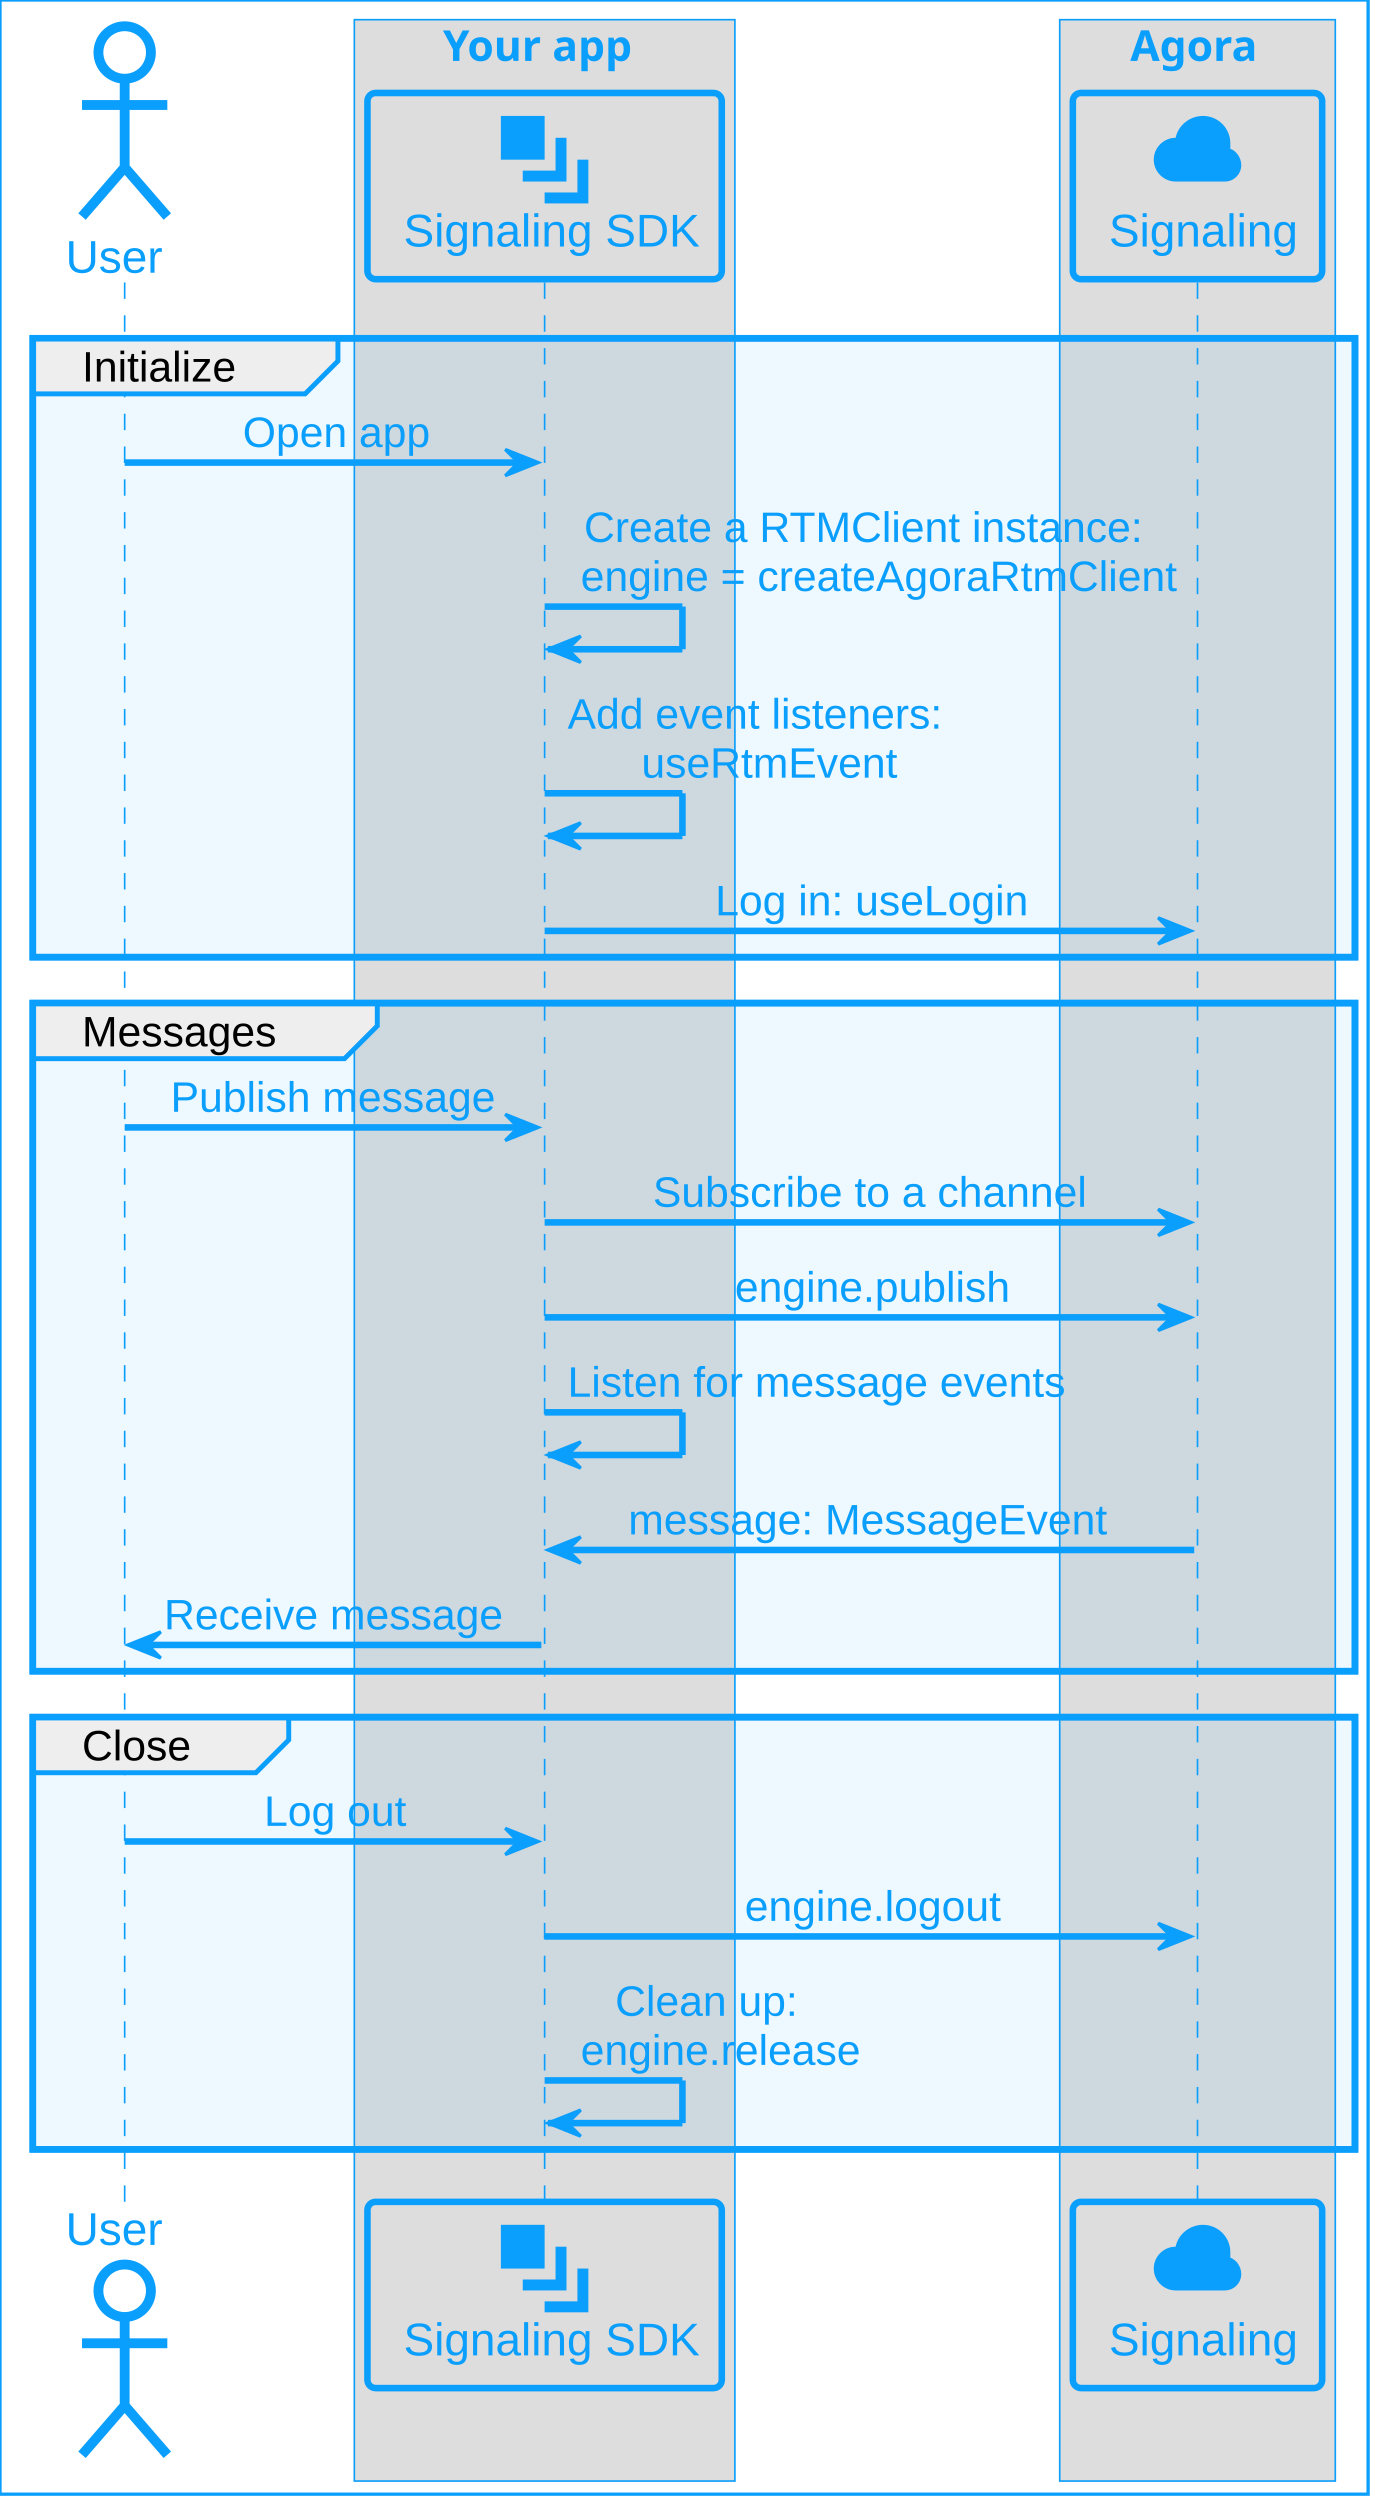
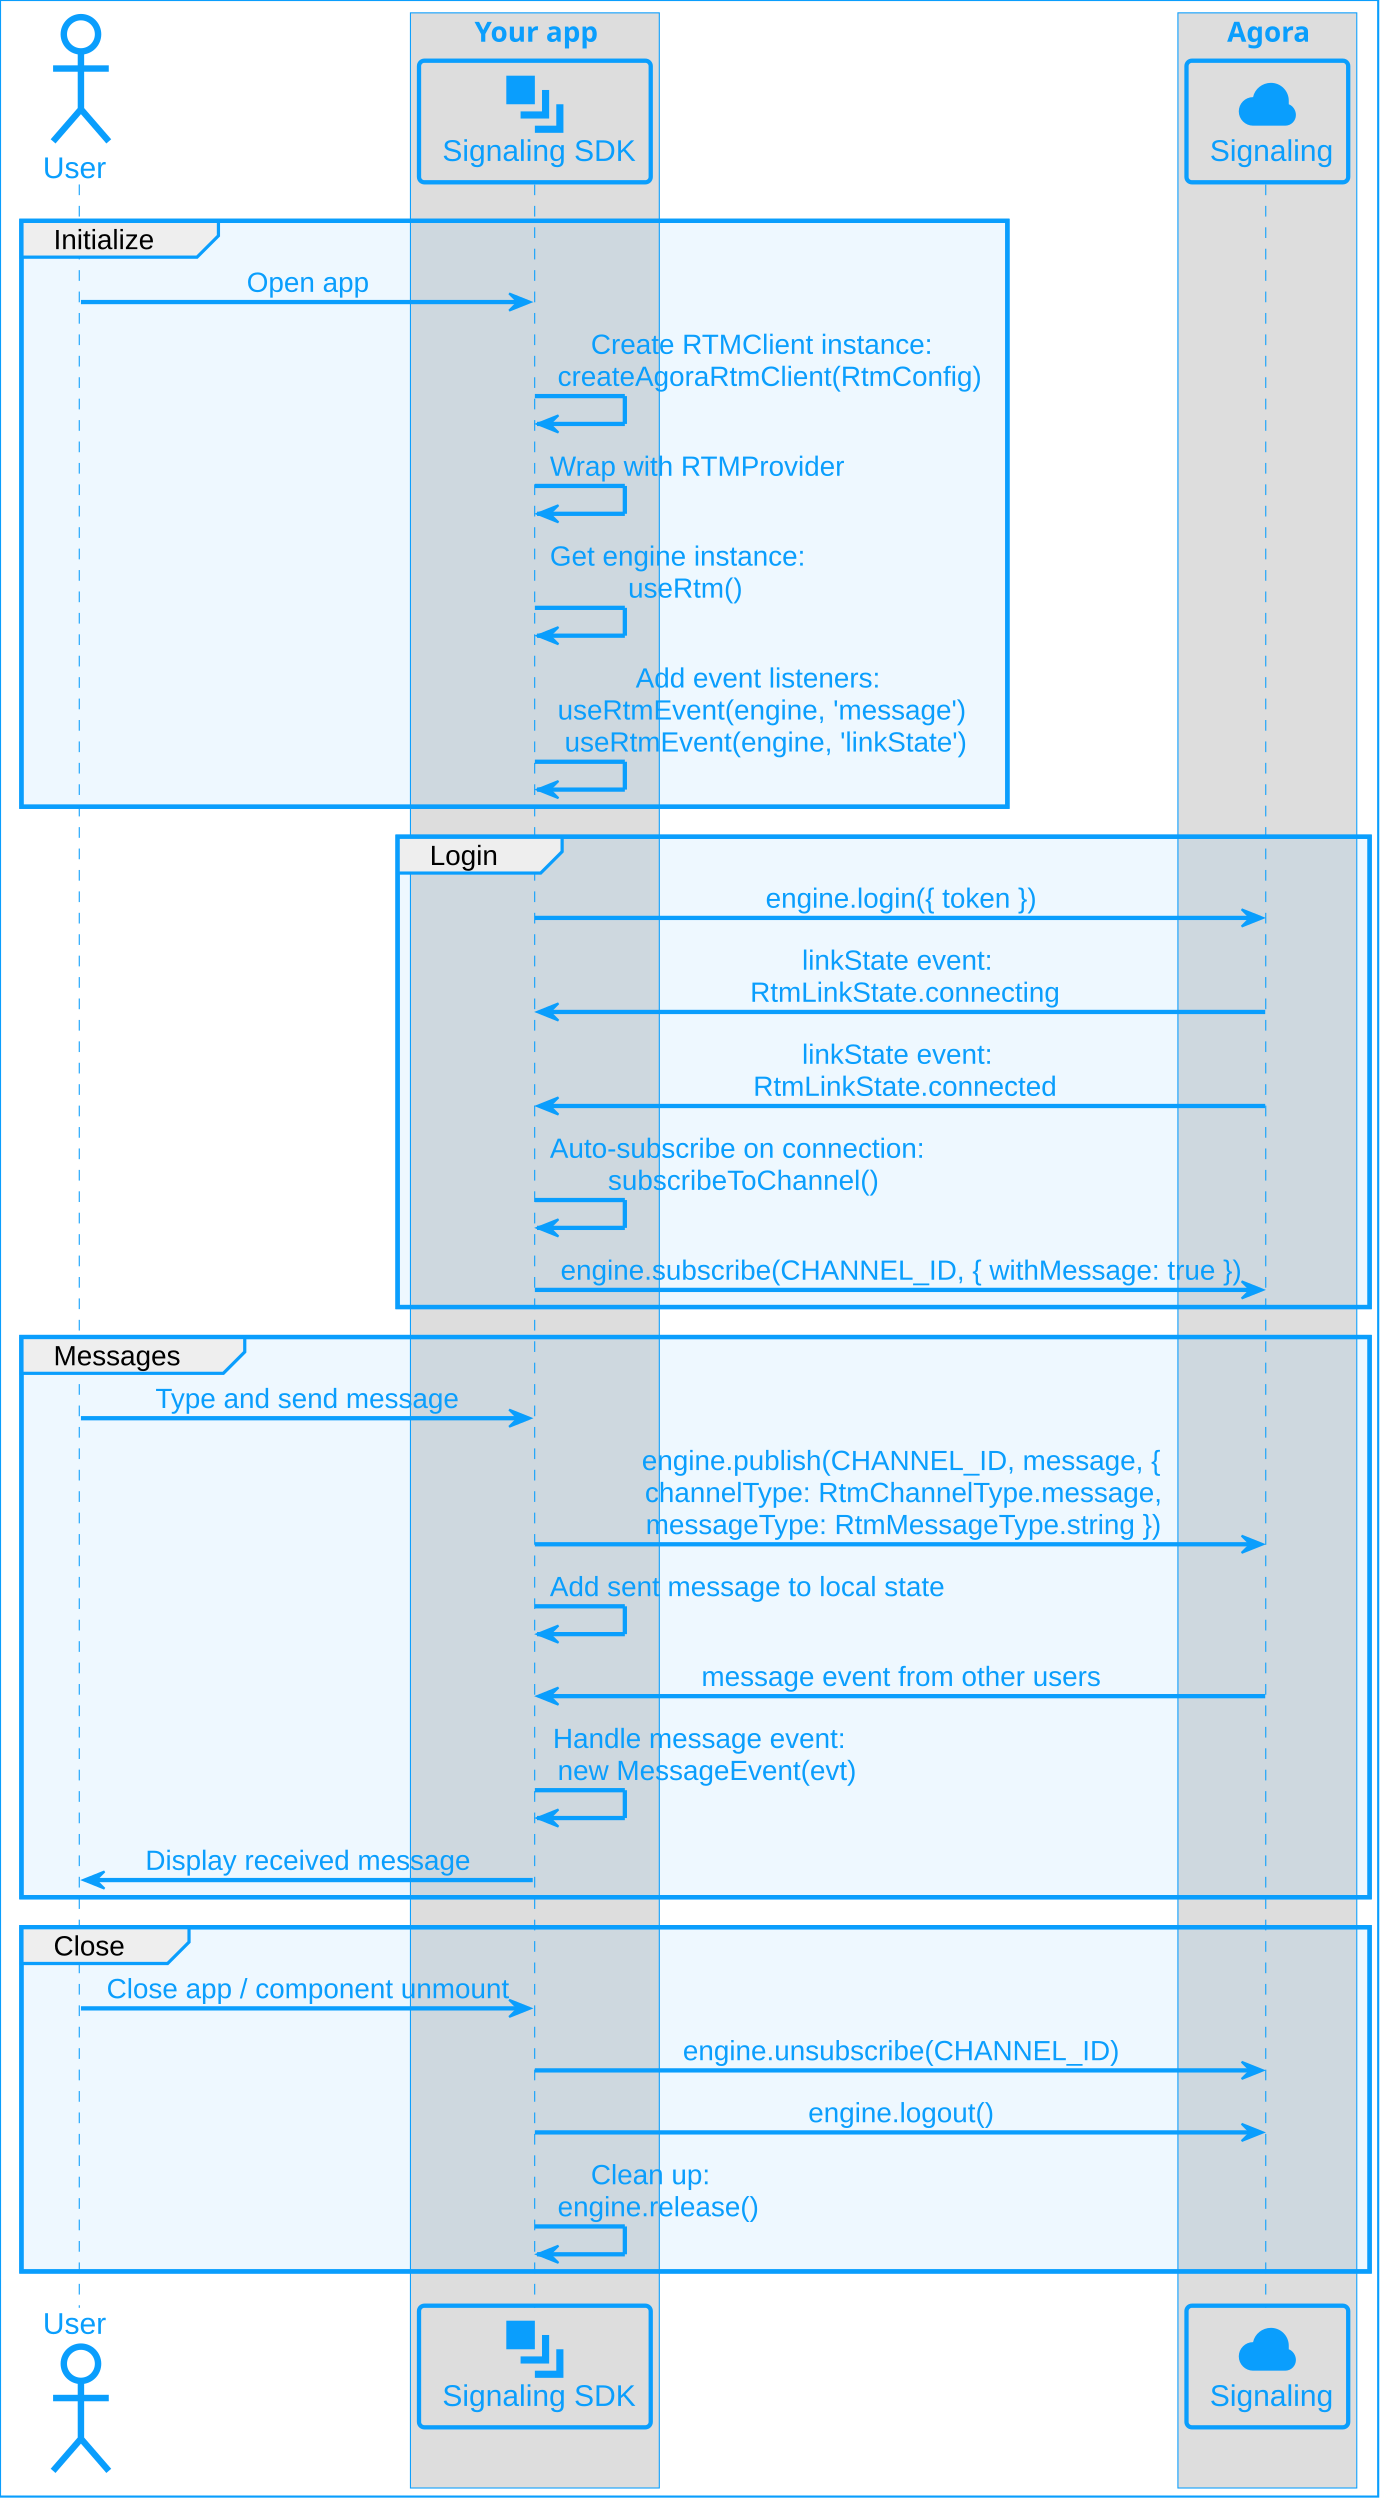
- <svg xmlns="http://www.w3.org/2000/svg" contentStyleType="text/css" height="762px" preserveAspectRatio="none" style="width:419px;height:762px;" version="1.1" viewBox="0 0 419 762" width="419px" zoomAndPan="magnify">
+ <svg xmlns="http://www.w3.org/2000/svg" contentStyleType="text/css" data-diagram-type="SEQUENCE" height="1167px" preserveAspectRatio="none" style="width:645px;height:1167px;" version="1.1" viewBox="0 0 645 1167" width="645px" zoomAndPan="magnify">
  <defs />
  <g>
-     <rect fill="none" height="760.223" style="stroke:#0A9EFD;stroke-width:1.0;" width="417" x="0" y="0" />
-     <rect fill="#999999" fill-opacity="0.333" height="750.223" style="stroke:#0A9EFD;stroke-width:0.5;" width="116" x="108" y="6" />
-     <text fill="#0A9EFD" font-family="sans-serif" font-size="13" font-weight="bold" lengthAdjust="spacing" textLength="62" x="135" y="18.568">Your app</text>
-     <rect fill="#999999" fill-opacity="0.333" height="750.223" style="stroke:#0A9EFD;stroke-width:0.5;" width="84" x="323" y="6" />
-     <text fill="#0A9EFD" font-family="sans-serif" font-size="13" font-weight="bold" lengthAdjust="spacing" textLength="41" x="344.5" y="18.568">Agora</text>
-     <rect fill="#0A9EFD" fill-opacity="0.067" height="188.641" style="stroke:#0A9EFD;stroke-width:2.0;" width="403" x="10" y="103.099" />
-     <rect fill="#0A9EFD" fill-opacity="0.067" height="203.641" style="stroke:#0A9EFD;stroke-width:2.0;" width="403" x="10" y="305.74" />
-     <rect fill="#0A9EFD" fill-opacity="0.067" height="131.744" style="stroke:#0A9EFD;stroke-width:2.0;" width="403" x="10" y="523.381" />
-     <line style="stroke:#0A9EFD;stroke-width:0.5;stroke-dasharray:5.0,5.0;" x1="38" x2="38" y1="86.099" y2="672.125" />
-     <line style="stroke:#0A9EFD;stroke-width:0.5;stroke-dasharray:5.0,5.0;" x1="166" x2="166" y1="86.099" y2="672.125" />
-     <line style="stroke:#0A9EFD;stroke-width:0.5;stroke-dasharray:5.0,5.0;" x1="365" x2="365" y1="86.099" y2="672.125" />
-     <text fill="#0A9EFD" font-family="Arial" font-size="14" lengthAdjust="spacing" textLength="30" x="20" y="83.132">User</text>
-     <ellipse cx="38" cy="16" fill="none" rx="8" ry="8" style="stroke:#0A9EFD;stroke-width:3.0;" />
-     <path d="M38,24 L38,51 M25,32 L51,32 M38,51 L25,66 M38,51 L51,66 " fill="none" style="stroke:#0A9EFD;stroke-width:3.0;" />
-     <text fill="#0A9EFD" font-family="Arial" font-size="14" lengthAdjust="spacing" textLength="30" x="20" y="684.256">User</text>
-     <ellipse cx="38" cy="698.223" fill="none" rx="8" ry="8" style="stroke:#0A9EFD;stroke-width:3.0;" />
-     <path d="M38,706.223 L38,733.223 M25,714.223 L51,714.223 M38,733.223 L25,748.223 M38,733.223 L51,748.223 " fill="none" style="stroke:#0A9EFD;stroke-width:3.0;" />
-     <rect fill="none" height="56.765" rx="2.5" ry="2.5" style="stroke:#0A9EFD;stroke-width:2.0;" width="108" x="112" y="28.333" />
-     <path d="M152.667,35.333 L152.667,48.667 L166,48.667 L166,35.333 L152.667,35.333 M169.333,42 L169.333,52 L159.333,52 L159.333,55.333 L172.667,55.333 L172.667,42 L169.333,42 M176,48.667 L176,58.667 L166,58.667 L166,62 L179.333,62 L179.333,48.667 L176,48.667 " fill="#0A9EFD" style="stroke:;stroke-width:0.0;stroke-dasharray:;" />
-     <text fill="#0A9EFD" font-family="Arial" font-size="14" lengthAdjust="spacing" textLength="90" x="123" y="75.132">Signaling SDK</text>
-     <rect fill="none" height="56.765" rx="2.5" ry="2.5" style="stroke:#0A9EFD;stroke-width:2.0;" width="108" x="112" y="671.125" />
-     <path d="M152.667,678.125 L152.667,691.458 L166,691.458 L166,678.125 L152.667,678.125 M169.333,684.791 L169.333,694.791 L159.333,694.791 L159.333,698.125 L172.667,698.125 L172.667,684.791 L169.333,684.791 M176,691.458 L176,701.458 L166,701.458 L166,704.791 L179.333,704.791 L179.333,691.458 L176,691.458 " fill="#0A9EFD" style="stroke:;stroke-width:0.0;stroke-dasharray:;" />
-     <text fill="#0A9EFD" font-family="Arial" font-size="14" lengthAdjust="spacing" textLength="90" x="123" y="717.923">Signaling SDK</text>
-     <rect fill="none" height="56.765" rx="2.5" ry="2.5" style="stroke:#0A9EFD;stroke-width:2.0;" width="76" x="327" y="28.333" />
-     <path d="M366.667,35.333 C362.633,35.333 359.1,38.2 358.333,42 C354.667,42 351.667,45 351.667,48.667 C351.667,52.333 354.667,55.333 358.333,55.333 L373.333,55.333 C376.1,55.333 378.333,53.1 378.333,50.333 C378.333,48.167 376.933,46.033 375,45.333 L375,43.667 C375,39.067 371.267,35.333 366.667,35.333 " fill="#0A9EFD" style="stroke:;stroke-width:0.0;stroke-dasharray:;" />
-     <text fill="#0A9EFD" font-family="Arial" font-size="14" lengthAdjust="spacing" textLength="58" x="338" y="75.132">Signaling</text>
-     <rect fill="none" height="56.765" rx="2.5" ry="2.5" style="stroke:#0A9EFD;stroke-width:2.0;" width="76" x="327" y="671.125" />
-     <path d="M366.667,678.125 C362.633,678.125 359.1,680.991 358.333,684.791 C354.667,684.791 351.667,687.791 351.667,691.458 C351.667,695.125 354.667,698.125 358.333,698.125 L373.333,698.125 C376.1,698.125 378.333,695.891 378.333,693.125 C378.333,690.958 376.933,688.824 375,688.125 L375,686.458 C375,681.858 371.267,678.125 366.667,678.125 " fill="#0A9EFD" style="stroke:;stroke-width:0.0;stroke-dasharray:;" />
-     <text fill="#0A9EFD" font-family="Arial" font-size="14" lengthAdjust="spacing" textLength="58" x="338" y="717.923">Signaling</text>
-     <path d="M10,103.099 L103,103.099 L103,110.047 L93,120.047 L10,120.047 L10,103.099 " fill="#EEEEEE" style="stroke:#0A9EFD;stroke-width:1.5;" />
-     <rect fill="none" height="188.641" style="stroke:#0A9EFD;stroke-width:2.0;" width="403" x="10" y="103.099" />
-     <text fill="#000000" font-family="Arial" font-size="13" lengthAdjust="spacing" textLength="48" x="25" y="116.293">Initialize</text>
-     <polygon fill="#0A9EFD" points="154,136.996,164,140.996,154,144.996,158,140.996" style="stroke:#0A9EFD;stroke-width:1.0;" />
-     <line style="stroke:#0A9EFD;stroke-width:2.0;" x1="38" x2="160" y1="140.996" y2="140.996" />
-     <text fill="#0A9EFD" font-family="Arial" font-size="13" lengthAdjust="spacing" textLength="56" x="74" y="136.241">Open app</text>
-     <line style="stroke:#0A9EFD;stroke-width:2.0;" x1="166" x2="208" y1="184.894" y2="184.894" />
-     <line style="stroke:#0A9EFD;stroke-width:2.0;" x1="208" x2="208" y1="184.894" y2="197.894" />
-     <line style="stroke:#0A9EFD;stroke-width:2.0;" x1="167" x2="208" y1="197.894" y2="197.894" />
-     <polygon fill="#0A9EFD" points="177,193.894,167,197.894,177,201.894,173,197.894" style="stroke:#0A9EFD;stroke-width:1.0;" />
-     <text fill="#0A9EFD" font-family="Arial" font-size="13" lengthAdjust="spacing" textLength="171" x="178" y="165.19">Create a RTMClient instance:</text>
-     <text fill="#0A9EFD" font-family="Arial" font-size="13" lengthAdjust="spacing" textLength="181" x="177" y="180.139">engine = createAgoraRtmClient</text>
-     <line style="stroke:#0A9EFD;stroke-width:2.0;" x1="166" x2="208" y1="241.791" y2="241.791" />
-     <line style="stroke:#0A9EFD;stroke-width:2.0;" x1="208" x2="208" y1="241.791" y2="254.791" />
-     <line style="stroke:#0A9EFD;stroke-width:2.0;" x1="167" x2="208" y1="254.791" y2="254.791" />
-     <polygon fill="#0A9EFD" points="177,250.791,167,254.791,177,258.791,173,254.791" style="stroke:#0A9EFD;stroke-width:1.0;" />
-     <text fill="#0A9EFD" font-family="Arial" font-size="13" lengthAdjust="spacing" textLength="116" x="173" y="222.087">Add event listeners:</text>
-     <text fill="#0A9EFD" font-family="Arial" font-size="13" lengthAdjust="spacing" textLength="79" x="195.5" y="237.036">useRtmEvent</text>
-     <polygon fill="#0A9EFD" points="353,279.74,363,283.74,353,287.74,357,283.74" style="stroke:#0A9EFD;stroke-width:1.0;" />
-     <line style="stroke:#0A9EFD;stroke-width:2.0;" x1="166" x2="359" y1="283.74" y2="283.74" />
-     <text fill="#0A9EFD" font-family="Arial" font-size="13" lengthAdjust="spacing" textLength="95" x="218" y="278.985">Log in: useLogin</text>
-     <path d="M10,305.74 L115,305.74 L115,312.688 L105,322.688 L10,322.688 L10,305.74 " fill="#EEEEEE" style="stroke:#0A9EFD;stroke-width:1.5;" />
-     <rect fill="none" height="203.641" style="stroke:#0A9EFD;stroke-width:2.0;" width="403" x="10" y="305.74" />
-     <text fill="#000000" font-family="Arial" font-size="13" lengthAdjust="spacing" textLength="60" x="25" y="318.934">Messages</text>
-     <polygon fill="#0A9EFD" points="154,339.637,164,343.637,154,347.637,158,343.637" style="stroke:#0A9EFD;stroke-width:1.0;" />
-     <line style="stroke:#0A9EFD;stroke-width:2.0;" x1="38" x2="160" y1="343.637" y2="343.637" />
-     <text fill="#0A9EFD" font-family="Arial" font-size="13" lengthAdjust="spacing" textLength="100" x="52" y="338.882">Publish message</text>
-     <polygon fill="#0A9EFD" points="353,368.586,363,372.586,353,376.586,357,372.586" style="stroke:#0A9EFD;stroke-width:1.0;" />
-     <line style="stroke:#0A9EFD;stroke-width:2.0;" x1="166" x2="359" y1="372.586" y2="372.586" />
-     <text fill="#0A9EFD" font-family="Arial" font-size="13" lengthAdjust="spacing" textLength="133" x="199" y="367.831">Subscribe to a channel</text>
-     <polygon fill="#0A9EFD" points="353,397.535,363,401.535,353,405.535,357,401.535" style="stroke:#0A9EFD;stroke-width:1.0;" />
-     <line style="stroke:#0A9EFD;stroke-width:2.0;" x1="166" x2="359" y1="401.535" y2="401.535" />
-     <text fill="#0A9EFD" font-family="Arial" font-size="13" lengthAdjust="spacing" textLength="83" x="224" y="396.78">engine.publish</text>
-     <line style="stroke:#0A9EFD;stroke-width:2.0;" x1="166" x2="208" y1="430.483" y2="430.483" />
-     <line style="stroke:#0A9EFD;stroke-width:2.0;" x1="208" x2="208" y1="430.483" y2="443.483" />
-     <line style="stroke:#0A9EFD;stroke-width:2.0;" x1="167" x2="208" y1="443.483" y2="443.483" />
-     <polygon fill="#0A9EFD" points="177,439.483,167,443.483,177,447.483,173,443.483" style="stroke:#0A9EFD;stroke-width:1.0;" />
-     <text fill="#0A9EFD" font-family="Arial" font-size="13" lengthAdjust="spacing" textLength="154" x="173" y="425.728">Listen for message events</text>
-     <polygon fill="#0A9EFD" points="177,468.432,167,472.432,177,476.432,173,472.432" style="stroke:#0A9EFD;stroke-width:1.0;" />
-     <line style="stroke:#0A9EFD;stroke-width:2.0;" x1="171" x2="364" y1="472.432" y2="472.432" />
-     <text fill="#0A9EFD" font-family="Arial" font-size="13" lengthAdjust="spacing" textLength="148" x="191.5" y="467.677">message: MessageEvent</text>
-     <polygon fill="#0A9EFD" points="49,497.381,39,501.381,49,505.381,45,501.381" style="stroke:#0A9EFD;stroke-width:1.0;" />
-     <line style="stroke:#0A9EFD;stroke-width:2.0;" x1="43" x2="165" y1="501.381" y2="501.381" />
-     <text fill="#0A9EFD" font-family="Arial" font-size="13" lengthAdjust="spacing" textLength="104" x="50" y="496.626">Receive message</text>
-     <path d="M10,523.381 L88,523.381 L88,530.33 L78,540.33 L10,540.33 L10,523.381 " fill="#EEEEEE" style="stroke:#0A9EFD;stroke-width:1.5;" />
-     <rect fill="none" height="131.744" style="stroke:#0A9EFD;stroke-width:2.0;" width="403" x="10" y="523.381" />
-     <text fill="#000000" font-family="Arial" font-size="13" lengthAdjust="spacing" textLength="33" x="25" y="536.575">Close</text>
-     <polygon fill="#0A9EFD" points="154,557.278,164,561.278,154,565.278,158,561.278" style="stroke:#0A9EFD;stroke-width:1.0;" />
-     <line style="stroke:#0A9EFD;stroke-width:2.0;" x1="38" x2="160" y1="561.278" y2="561.278" />
-     <text fill="#0A9EFD" font-family="Arial" font-size="13" lengthAdjust="spacing" textLength="43" x="80.5" y="556.523">Log out</text>
-     <polygon fill="#0A9EFD" points="353,586.227,363,590.227,353,594.227,357,590.227" style="stroke:#0A9EFD;stroke-width:1.0;" />
-     <line style="stroke:#0A9EFD;stroke-width:2.0;" x1="166" x2="359" y1="590.227" y2="590.227" />
-     <text fill="#0A9EFD" font-family="Arial" font-size="13" lengthAdjust="spacing" textLength="77" x="227" y="585.472">engine.logout</text>
-     <line style="stroke:#0A9EFD;stroke-width:2.0;" x1="166" x2="208" y1="634.125" y2="634.125" />
-     <line style="stroke:#0A9EFD;stroke-width:2.0;" x1="208" x2="208" y1="634.125" y2="647.125" />
-     <line style="stroke:#0A9EFD;stroke-width:2.0;" x1="167" x2="208" y1="647.125" y2="647.125" />
-     <polygon fill="#0A9EFD" points="177,643.125,167,647.125,177,651.125,173,647.125" style="stroke:#0A9EFD;stroke-width:1.0;" />
-     <text fill="#0A9EFD" font-family="Arial" font-size="13" lengthAdjust="spacing" textLength="55" x="187.5" y="614.421">Clean up:</text>
-     <text fill="#0A9EFD" font-family="Arial" font-size="13" lengthAdjust="spacing" textLength="84" x="177" y="629.37">engine.release</text>
+     <rect fill="none" height="1165.403" style="stroke:#0A9EFD;stroke-width:1;" width="643.343" x="0" y="0" />
+     <rect fill="#999999" fill-opacity="0.333" height="1155.403" style="stroke:#0A9EFD;stroke-width:0.5;" width="116.165" x="191.594" y="6" />
+     <text fill="#0A9EFD" font-family="sans-serif" font-size="13" font-weight="bold" lengthAdjust="spacing" textLength="56.335" x="221.508" y="19.495">Your app</text>
+     <rect fill="#999999" fill-opacity="0.333" height="1155.403" style="stroke:#0A9EFD;stroke-width:0.5;" width="83.489" x="549.854" y="6" />
+     <text fill="#0A9EFD" font-family="sans-serif" font-size="13" font-weight="bold" lengthAdjust="spacing" textLength="37.559" x="572.819" y="19.495">Agora</text>
+     <rect fill="#0A9EFD" fill-opacity="0.067" height="273.487" style="stroke:#0A9EFD;stroke-width:2;" width="460.24" x="10" y="103.099" />
+     <rect fill="#0A9EFD" fill-opacity="0.067" height="219.539" style="stroke:#0A9EFD;stroke-width:2;" width="453.75" x="185.594" y="390.586" />
+     <rect fill="#0A9EFD" fill-opacity="0.067" height="261.487" style="stroke:#0A9EFD;stroke-width:2;" width="629.343" x="10" y="624.125" />
+     <rect fill="#0A9EFD" fill-opacity="0.067" height="160.692" style="stroke:#0A9EFD;stroke-width:2;" width="629.343" x="10" y="899.612" />
+     <g>
+       <rect fill="#000000" fill-opacity="0" height="991.206" width="8" x="33.779" y="86.099" />
+       <line style="stroke:#0A9EFD;stroke-width:0.5;stroke-dasharray:5.0,5.0;" x1="37" x2="37" y1="86.099" y2="1077.304" />
+     </g>
+     <g>
+       <rect fill="#000000" fill-opacity="0" height="991.206" width="8" x="245.676" y="86.099" />
+       <line style="stroke:#0A9EFD;stroke-width:0.5;stroke-dasharray:5.0,5.0;" x1="249.594" x2="249.594" y1="86.099" y2="1077.304" />
+     </g>
+     <g>
+       <rect fill="#000000" fill-opacity="0" height="991.206" width="8" x="587.599" y="86.099" />
+       <line style="stroke:#0A9EFD;stroke-width:0.5;stroke-dasharray:5.0,5.0;" x1="590.854" x2="590.854" y1="86.099" y2="1077.304" />
+     </g>
+     <g class="participant participant-head" data-participant="USR">
+       <text fill="#0A9EFD" font-family="Arial" font-size="14" lengthAdjust="spacing" textLength="29.559" x="20" y="83.132">User</text>
+       <ellipse cx="37.779" cy="16" fill="none" rx="8" ry="8" style="stroke:#0A9EFD;stroke-width:3;" />
+       <path d="M37.779,24 L37.779,51 M24.779,32 L50.779,32 M37.779,51 L24.779,66 M37.779,51 L50.779,66" fill="none" style="stroke:#0A9EFD;stroke-width:3;" />
+     </g>
+     <g class="participant participant-tail" data-participant="USR">
+       <text fill="#0A9EFD" font-family="Arial" font-size="14" lengthAdjust="spacing" textLength="29.559" x="20" y="1089.436">User</text>
+       <ellipse cx="37.779" cy="1103.403" fill="none" rx="8" ry="8" style="stroke:#0A9EFD;stroke-width:3;" />
+       <path d="M37.779,1111.403 L37.779,1138.403 M24.779,1119.403 L50.779,1119.403 M37.779,1138.403 L24.779,1153.403 M37.779,1138.403 L50.779,1153.403" fill="none" style="stroke:#0A9EFD;stroke-width:3;" />
+     </g>
+     <g class="participant participant-head" data-participant="APP">
+       <rect fill="none" height="56.765" rx="2.5" ry="2.5" style="stroke:#0A9EFD;stroke-width:2;" width="108.165" x="195.594" y="28.333" />
+       <path d="M236.343,35.333 L236.343,48.667 L249.676,48.667 L249.676,35.333 L236.343,35.333 M253.01,42 L253.01,52 L243.01,52 L243.01,55.333 L256.343,55.333 L256.343,42 L253.01,42 M259.676,48.667 L259.676,58.667 L249.676,58.667 L249.676,62 L263.01,62 L263.01,48.667 L259.676,48.667" fill="#0A9EFD" />
+       <text fill="#0A9EFD" font-family="Arial" font-size="14" lengthAdjust="spacing" textLength="90.275" x="206.483" y="75.132">Signaling SDK</text>
+     </g>
+     <g class="participant participant-tail" data-participant="APP">
+       <rect fill="none" height="56.765" rx="2.5" ry="2.5" style="stroke:#0A9EFD;stroke-width:2;" width="108.165" x="195.594" y="1076.304" />
+       <path d="M236.343,1083.304 L236.343,1096.638 L249.676,1096.638 L249.676,1083.304 L236.343,1083.304 M253.01,1089.971 L253.01,1099.971 L243.01,1099.971 L243.01,1103.304 L256.343,1103.304 L256.343,1089.971 L253.01,1089.971 M259.676,1096.638 L259.676,1106.638 L249.676,1106.638 L249.676,1109.971 L263.01,1109.971 L263.01,1096.638 L259.676,1096.638" fill="#0A9EFD" />
+       <text fill="#0A9EFD" font-family="Arial" font-size="14" lengthAdjust="spacing" textLength="90.275" x="206.483" y="1123.103">Signaling SDK</text>
+     </g>
+     <g class="participant participant-head" data-participant="API">
+       <rect fill="none" height="56.765" rx="2.5" ry="2.5" style="stroke:#0A9EFD;stroke-width:2;" width="75.489" x="553.854" y="28.333" />
+       <path d="M593.265,38.667 C589.232,38.667 585.699,41.533 584.932,45.333 C581.265,45.333 578.265,48.333 578.265,52 C578.265,55.667 581.265,58.667 584.932,58.667 L599.932,58.667 C602.699,58.667 604.932,56.433 604.932,53.667 C604.932,51.5 603.532,49.367 601.599,48.667 L601.599,47 C601.599,42.4 597.865,38.667 593.265,38.667" fill="#0A9EFD" />
+       <text fill="#0A9EFD" font-family="Arial" font-size="14" lengthAdjust="spacing" textLength="57.6" x="564.744" y="75.132">Signaling</text>
+     </g>
+     <g class="participant participant-tail" data-participant="API">
+       <rect fill="none" height="56.765" rx="2.5" ry="2.5" style="stroke:#0A9EFD;stroke-width:2;" width="75.489" x="553.854" y="1076.304" />
+       <path d="M593.265,1086.638 C589.232,1086.638 585.699,1089.504 584.932,1093.304 C581.265,1093.304 578.265,1096.304 578.265,1099.971 C578.265,1103.638 581.265,1106.638 584.932,1106.638 L599.932,1106.638 C602.699,1106.638 604.932,1104.404 604.932,1101.638 C604.932,1099.471 603.532,1097.338 601.599,1096.638 L601.599,1094.971 C601.599,1090.371 597.865,1086.638 593.265,1086.638" fill="#0A9EFD" />
+       <text fill="#0A9EFD" font-family="Arial" font-size="14" lengthAdjust="spacing" textLength="57.6" x="564.744" y="1123.103">Signaling</text>
+     </g>
+     <path d="M10,103.099 L101.966,103.099 L101.966,110.047 L91.966,120.047 L10,120.047 L10,103.099" fill="#EEEEEE" style="stroke:#0A9EFD;stroke-width:1.5;" />
+     <rect fill="none" height="273.487" style="stroke:#0A9EFD;stroke-width:2;" width="460.24" x="10" y="103.099" />
+     <text fill="#000000" font-family="Arial" font-size="13" lengthAdjust="spacing" textLength="46.966" x="25" y="116.293">Initialize</text>
+     <g class="message" data-participant-1="USR" data-participant-2="APP">
+       <polygon fill="#0A9EFD" points="237.676,136.996,247.676,140.996,237.676,144.996,241.676,140.996" style="stroke:#0A9EFD;stroke-width:1;" />
+       <line style="stroke:#0A9EFD;stroke-width:2;" x1="37.779" x2="243.676" y1="140.996" y2="140.996" />
+       <text fill="#0A9EFD" font-family="Arial" font-size="13" lengthAdjust="spacing" textLength="57.103" x="115.176" y="136.241">Open app</text>
+     </g>
+     <g class="message" data-participant-1="APP" data-participant-2="APP">
+       <line style="stroke:#0A9EFD;stroke-width:2;" x1="249.676" x2="291.676" y1="184.894" y2="184.894" />
+       <line style="stroke:#0A9EFD;stroke-width:2;" x1="291.676" x2="291.676" y1="184.894" y2="197.894" />
+       <line style="stroke:#0A9EFD;stroke-width:2;" x1="250.676" x2="291.676" y1="197.894" y2="197.894" />
+       <polygon fill="#0A9EFD" points="260.676,193.894,250.676,197.894,260.676,201.894,256.676,197.894" style="stroke:#0A9EFD;stroke-width:1;" />
+       <text fill="#0A9EFD" font-family="Arial" font-size="13" lengthAdjust="spacing" textLength="159.669" x="275.818" y="165.19">Create RTMClient instance:</text>
+       <text fill="#0A9EFD" font-family="Arial" font-size="13" lengthAdjust="spacing" textLength="197.952" x="260.288" y="180.139">createAgoraRtmClient(RtmConfig)</text>
+     </g>
+     <g class="message" data-participant-1="APP" data-participant-2="APP">
+       <line style="stroke:#0A9EFD;stroke-width:2;" x1="249.676" x2="291.676" y1="226.842" y2="226.842" />
+       <line style="stroke:#0A9EFD;stroke-width:2;" x1="291.676" x2="291.676" y1="226.842" y2="239.842" />
+       <line style="stroke:#0A9EFD;stroke-width:2;" x1="250.676" x2="291.676" y1="239.842" y2="239.842" />
+       <polygon fill="#0A9EFD" points="260.676,235.842,250.676,239.842,260.676,243.842,256.676,239.842" style="stroke:#0A9EFD;stroke-width:1;" />
+       <text fill="#0A9EFD" font-family="Arial" font-size="13" lengthAdjust="spacing" textLength="137.966" x="256.676" y="222.087">Wrap with RTMProvider</text>
+     </g>
+     <g class="message" data-participant-1="APP" data-participant-2="APP">
+       <line style="stroke:#0A9EFD;stroke-width:2;" x1="249.676" x2="291.676" y1="283.74" y2="283.74" />
+       <line style="stroke:#0A9EFD;stroke-width:2;" x1="291.676" x2="291.676" y1="283.74" y2="296.74" />
+       <line style="stroke:#0A9EFD;stroke-width:2;" x1="250.676" x2="291.676" y1="296.74" y2="296.74" />
+       <polygon fill="#0A9EFD" points="260.676,292.74,250.676,296.74,260.676,300.74,256.676,296.74" style="stroke:#0A9EFD;stroke-width:1;" />
+       <text fill="#0A9EFD" font-family="Arial" font-size="13" lengthAdjust="spacing" textLength="119.247" x="256.676" y="264.036">Get engine instance:</text>
+       <text fill="#0A9EFD" font-family="Arial" font-size="13" lengthAdjust="spacing" textLength="53.447" x="293.188" y="278.985">useRtm()</text>
+     </g>
+     <g class="message" data-participant-1="APP" data-participant-2="APP">
+       <line style="stroke:#0A9EFD;stroke-width:2;" x1="249.676" x2="291.676" y1="355.586" y2="355.586" />
+       <line style="stroke:#0A9EFD;stroke-width:2;" x1="291.676" x2="291.676" y1="355.586" y2="368.586" />
+       <line style="stroke:#0A9EFD;stroke-width:2;" x1="250.676" x2="291.676" y1="368.586" y2="368.586" />
+       <polygon fill="#0A9EFD" points="260.676,364.586,250.676,368.586,260.676,372.586,256.676,368.586" style="stroke:#0A9EFD;stroke-width:1;" />
+       <text fill="#0A9EFD" font-family="Arial" font-size="13" lengthAdjust="spacing" textLength="114.175" x="296.727" y="320.934">Add event listeners:</text>
+       <text fill="#0A9EFD" font-family="Arial" font-size="13" lengthAdjust="spacing" textLength="190.665" x="260.288" y="335.882">useRtmEvent(engine, 'message')</text>
+       <text fill="#0A9EFD" font-family="Arial" font-size="13" lengthAdjust="spacing" textLength="187.776" x="263.538" y="350.831">useRtmEvent(engine, 'linkState')</text>
+     </g>
+     <path d="M185.594,390.586 L262.402,390.586 L262.402,397.535 L252.402,407.535 L185.594,407.535 L185.594,390.586" fill="#EEEEEE" style="stroke:#0A9EFD;stroke-width:1.5;" />
+     <rect fill="none" height="219.539" style="stroke:#0A9EFD;stroke-width:2;" width="453.75" x="185.594" y="390.586" />
+     <text fill="#000000" font-family="Arial" font-size="13" lengthAdjust="spacing" textLength="31.808" x="200.594" y="403.78">Login</text>
+     <g class="message" data-participant-1="APP" data-participant-2="API">
+       <polygon fill="#0A9EFD" points="579.599,424.483,589.599,428.483,579.599,432.483,583.599,428.483" style="stroke:#0A9EFD;stroke-width:1;" />
+       <line style="stroke:#0A9EFD;stroke-width:2;" x1="249.676" x2="585.599" y1="428.483" y2="428.483" />
+       <text fill="#0A9EFD" font-family="Arial" font-size="13" lengthAdjust="spacing" textLength="126.483" x="357.396" y="423.728">engine.login({ token })</text>
+     </g>
+     <g class="message" data-participant-1="API" data-participant-2="APP">
+       <polygon fill="#0A9EFD" points="260.676,468.381,250.676,472.381,260.676,476.381,256.676,472.381" style="stroke:#0A9EFD;stroke-width:1;" />
+       <line style="stroke:#0A9EFD;stroke-width:2;" x1="254.676" x2="590.599" y1="472.381" y2="472.381" />
+       <text fill="#0A9EFD" font-family="Arial" font-size="13" lengthAdjust="spacing" textLength="88.886" x="374.388" y="452.677">linkState event:</text>
+       <text fill="#0A9EFD" font-family="Arial" font-size="13" lengthAdjust="spacing" textLength="144.523" x="350.182" y="467.626">RtmLinkState.connecting</text>
+     </g>
+     <g class="message" data-participant-1="API" data-participant-2="APP">
+       <polygon fill="#0A9EFD" points="260.676,512.278,250.676,516.278,260.676,520.278,256.676,516.278" style="stroke:#0A9EFD;stroke-width:1;" />
+       <line style="stroke:#0A9EFD;stroke-width:2;" x1="254.676" x2="590.599" y1="516.278" y2="516.278" />
+       <text fill="#0A9EFD" font-family="Arial" font-size="13" lengthAdjust="spacing" textLength="88.886" x="374.388" y="496.575">linkState event:</text>
+       <text fill="#0A9EFD" font-family="Arial" font-size="13" lengthAdjust="spacing" textLength="141.635" x="351.626" y="511.523">RtmLinkState.connected</text>
+     </g>
+     <g class="message" data-participant-1="APP" data-participant-2="APP">
+       <line style="stroke:#0A9EFD;stroke-width:2;" x1="249.676" x2="291.676" y1="560.176" y2="560.176" />
+       <line style="stroke:#0A9EFD;stroke-width:2;" x1="291.676" x2="291.676" y1="560.176" y2="573.176" />
+       <line style="stroke:#0A9EFD;stroke-width:2;" x1="250.676" x2="291.676" y1="573.176" y2="573.176" />
+       <polygon fill="#0A9EFD" points="260.676,569.176,250.676,573.176,260.676,577.176,256.676,573.176" style="stroke:#0A9EFD;stroke-width:1;" />
+       <text fill="#0A9EFD" font-family="Arial" font-size="13" lengthAdjust="spacing" textLength="174.884" x="256.676" y="540.472">Auto-subscribe on connection:</text>
+       <text fill="#0A9EFD" font-family="Arial" font-size="13" lengthAdjust="spacing" textLength="127.893" x="283.784" y="555.421">subscribeToChannel()</text>
+     </g>
+     <g class="message" data-participant-1="APP" data-participant-2="API">
+       <polygon fill="#0A9EFD" points="579.599,598.125,589.599,602.125,579.599,606.125,583.599,602.125" style="stroke:#0A9EFD;stroke-width:1;" />
+       <line style="stroke:#0A9EFD;stroke-width:2;" x1="249.676" x2="585.599" y1="602.125" y2="602.125" />
+       <text fill="#0A9EFD" font-family="Arial" font-size="13" lengthAdjust="spacing" textLength="317.922" x="261.676" y="597.37">engine.subscribe(CHANNEL_ID, { withMessage: true })</text>
+     </g>
+     <path d="M10,624.125 L114.249,624.125 L114.249,631.073 L104.249,641.073 L10,641.073 L10,624.125" fill="#EEEEEE" style="stroke:#0A9EFD;stroke-width:1.5;" />
+     <rect fill="none" height="261.487" style="stroke:#0A9EFD;stroke-width:2;" width="629.343" x="10" y="624.125" />
+     <text fill="#000000" font-family="Arial" font-size="13" lengthAdjust="spacing" textLength="59.249" x="25" y="637.318">Messages</text>
+     <g class="message" data-participant-1="USR" data-participant-2="APP">
+       <polygon fill="#0A9EFD" points="237.676,658.022,247.676,662.022,237.676,666.022,241.676,662.022" style="stroke:#0A9EFD;stroke-width:1;" />
+       <line style="stroke:#0A9EFD;stroke-width:2;" x1="37.779" x2="243.676" y1="662.022" y2="662.022" />
+       <text fill="#0A9EFD" font-family="Arial" font-size="13" lengthAdjust="spacing" textLength="142.365" x="72.545" y="657.267">Type and send message</text>
+     </g>
+     <g class="message" data-participant-1="APP" data-participant-2="API">
+       <polygon fill="#0A9EFD" points="579.599,716.868,589.599,720.868,579.599,724.868,583.599,720.868" style="stroke:#0A9EFD;stroke-width:1;" />
+       <line style="stroke:#0A9EFD;stroke-width:2;" x1="249.676" x2="585.599" y1="720.868" y2="720.868" />
+       <text fill="#0A9EFD" font-family="Arial" font-size="13" lengthAdjust="spacing" textLength="242.068" x="299.603" y="686.216">engine.publish(CHANNEL_ID, message, {</text>
+       <text fill="#0A9EFD" font-family="Arial" font-size="13" lengthAdjust="spacing" textLength="242.792" x="301.048" y="701.165">channelType: RtmChannelType.message,</text>
+       <text fill="#0A9EFD" font-family="Arial" font-size="13" lengthAdjust="spacing" textLength="242.036" x="301.425" y="716.113">messageType: RtmMessageType.string })</text>
+     </g>
+     <g class="message" data-participant-1="APP" data-participant-2="APP">
+       <line style="stroke:#0A9EFD;stroke-width:2;" x1="249.676" x2="291.676" y1="749.817" y2="749.817" />
+       <line style="stroke:#0A9EFD;stroke-width:2;" x1="291.676" x2="291.676" y1="749.817" y2="762.817" />
+       <line style="stroke:#0A9EFD;stroke-width:2;" x1="250.676" x2="291.676" y1="762.817" y2="762.817" />
+       <polygon fill="#0A9EFD" points="260.676,758.817,250.676,762.817,260.676,766.817,256.676,762.817" style="stroke:#0A9EFD;stroke-width:1;" />
+       <text fill="#0A9EFD" font-family="Arial" font-size="13" lengthAdjust="spacing" textLength="184.273" x="256.676" y="745.062">Add sent message to local state</text>
+     </g>
+     <g class="message" data-participant-1="API" data-participant-2="APP">
+       <polygon fill="#0A9EFD" points="260.676,787.766,250.676,791.766,260.676,795.766,256.676,791.766" style="stroke:#0A9EFD;stroke-width:1;" />
+       <line style="stroke:#0A9EFD;stroke-width:2;" x1="254.676" x2="590.599" y1="791.766" y2="791.766" />
+       <text fill="#0A9EFD" font-family="Arial" font-size="13" lengthAdjust="spacing" textLength="186.418" x="327.428" y="787.011">message event from other users</text>
+     </g>
+     <g class="message" data-participant-1="APP" data-participant-2="APP">
+       <line style="stroke:#0A9EFD;stroke-width:2;" x1="249.676" x2="291.676" y1="835.663" y2="835.663" />
+       <line style="stroke:#0A9EFD;stroke-width:2;" x1="291.676" x2="291.676" y1="835.663" y2="848.663" />
+       <line style="stroke:#0A9EFD;stroke-width:2;" x1="250.676" x2="291.676" y1="848.663" y2="848.663" />
+       <polygon fill="#0A9EFD" points="260.676,844.663,250.676,848.663,260.676,852.663,256.676,848.663" style="stroke:#0A9EFD;stroke-width:1;" />
+       <text fill="#0A9EFD" font-family="Arial" font-size="13" lengthAdjust="spacing" textLength="136.583" x="258.111" y="815.96">Handle message event:</text>
+       <text fill="#0A9EFD" font-family="Arial" font-size="13" lengthAdjust="spacing" textLength="139.452" x="260.288" y="830.908">new MessageEvent(evt)</text>
+     </g>
+     <g class="message" data-participant-1="APP" data-participant-2="USR">
+       <polygon fill="#0A9EFD" points="48.779,873.612,38.779,877.612,48.779,881.612,44.779,877.612" style="stroke:#0A9EFD;stroke-width:1;" />
+       <line style="stroke:#0A9EFD;stroke-width:2;" x1="42.779" x2="248.676" y1="877.612" y2="877.612" />
+       <text fill="#0A9EFD" font-family="Arial" font-size="13" lengthAdjust="spacing" textLength="151.734" x="67.861" y="872.857">Display received message</text>
+     </g>
+     <path d="M10,899.612 L88.236,899.612 L88.236,906.561 L78.236,916.561 L10,916.561 L10,899.612" fill="#EEEEEE" style="stroke:#0A9EFD;stroke-width:1.5;" />
+     <rect fill="none" height="160.692" style="stroke:#0A9EFD;stroke-width:2;" width="629.343" x="10" y="899.612" />
+     <text fill="#000000" font-family="Arial" font-size="13" lengthAdjust="spacing" textLength="33.236" x="25" y="912.806">Close</text>
+     <g class="message" data-participant-1="USR" data-participant-2="APP">
+       <polygon fill="#0A9EFD" points="237.676,933.509,247.676,937.509,237.676,941.509,241.676,937.509" style="stroke:#0A9EFD;stroke-width:1;" />
+       <line style="stroke:#0A9EFD;stroke-width:2;" x1="37.779" x2="243.676" y1="937.509" y2="937.509" />
+       <text fill="#0A9EFD" font-family="Arial" font-size="13" lengthAdjust="spacing" textLength="187.897" x="49.779" y="932.754">Close app / component unmount</text>
+     </g>
+     <g class="message" data-participant-1="APP" data-participant-2="API">
+       <polygon fill="#0A9EFD" points="579.599,962.458,589.599,966.458,579.599,970.458,583.599,966.458" style="stroke:#0A9EFD;stroke-width:1;" />
+       <line style="stroke:#0A9EFD;stroke-width:2;" x1="249.676" x2="585.599" y1="966.458" y2="966.458" />
+       <text fill="#0A9EFD" font-family="Arial" font-size="13" lengthAdjust="spacing" textLength="203.76" x="318.758" y="961.703">engine.unsubscribe(CHANNEL_ID)</text>
+     </g>
+     <g class="message" data-participant-1="APP" data-participant-2="API">
+       <polygon fill="#0A9EFD" points="579.599,991.407,589.599,995.407,579.599,999.407,583.599,995.407" style="stroke:#0A9EFD;stroke-width:1;" />
+       <line style="stroke:#0A9EFD;stroke-width:2;" x1="249.676" x2="585.599" y1="995.407" y2="995.407" />
+       <text fill="#0A9EFD" font-family="Arial" font-size="13" lengthAdjust="spacing" textLength="86.728" x="377.273" y="990.652">engine.logout()</text>
+     </g>
+     <g class="message" data-participant-1="APP" data-participant-2="APP">
+       <line style="stroke:#0A9EFD;stroke-width:2;" x1="249.676" x2="291.676" y1="1039.304" y2="1039.304" />
+       <line style="stroke:#0A9EFD;stroke-width:2;" x1="291.676" x2="291.676" y1="1039.304" y2="1052.304" />
+       <line style="stroke:#0A9EFD;stroke-width:2;" x1="250.676" x2="291.676" y1="1052.304" y2="1052.304" />
+       <polygon fill="#0A9EFD" points="260.676,1048.304,250.676,1052.304,260.676,1056.304,256.676,1052.304" style="stroke:#0A9EFD;stroke-width:1;" />
+       <text fill="#0A9EFD" font-family="Arial" font-size="13" lengthAdjust="spacing" textLength="55.65" x="275.824" y="1019.601">Clean up:</text>
+       <text fill="#0A9EFD" font-family="Arial" font-size="13" lengthAdjust="spacing" textLength="93.945" x="260.288" y="1034.549">engine.release()</text>
+     </g>
  </g>
</svg>
